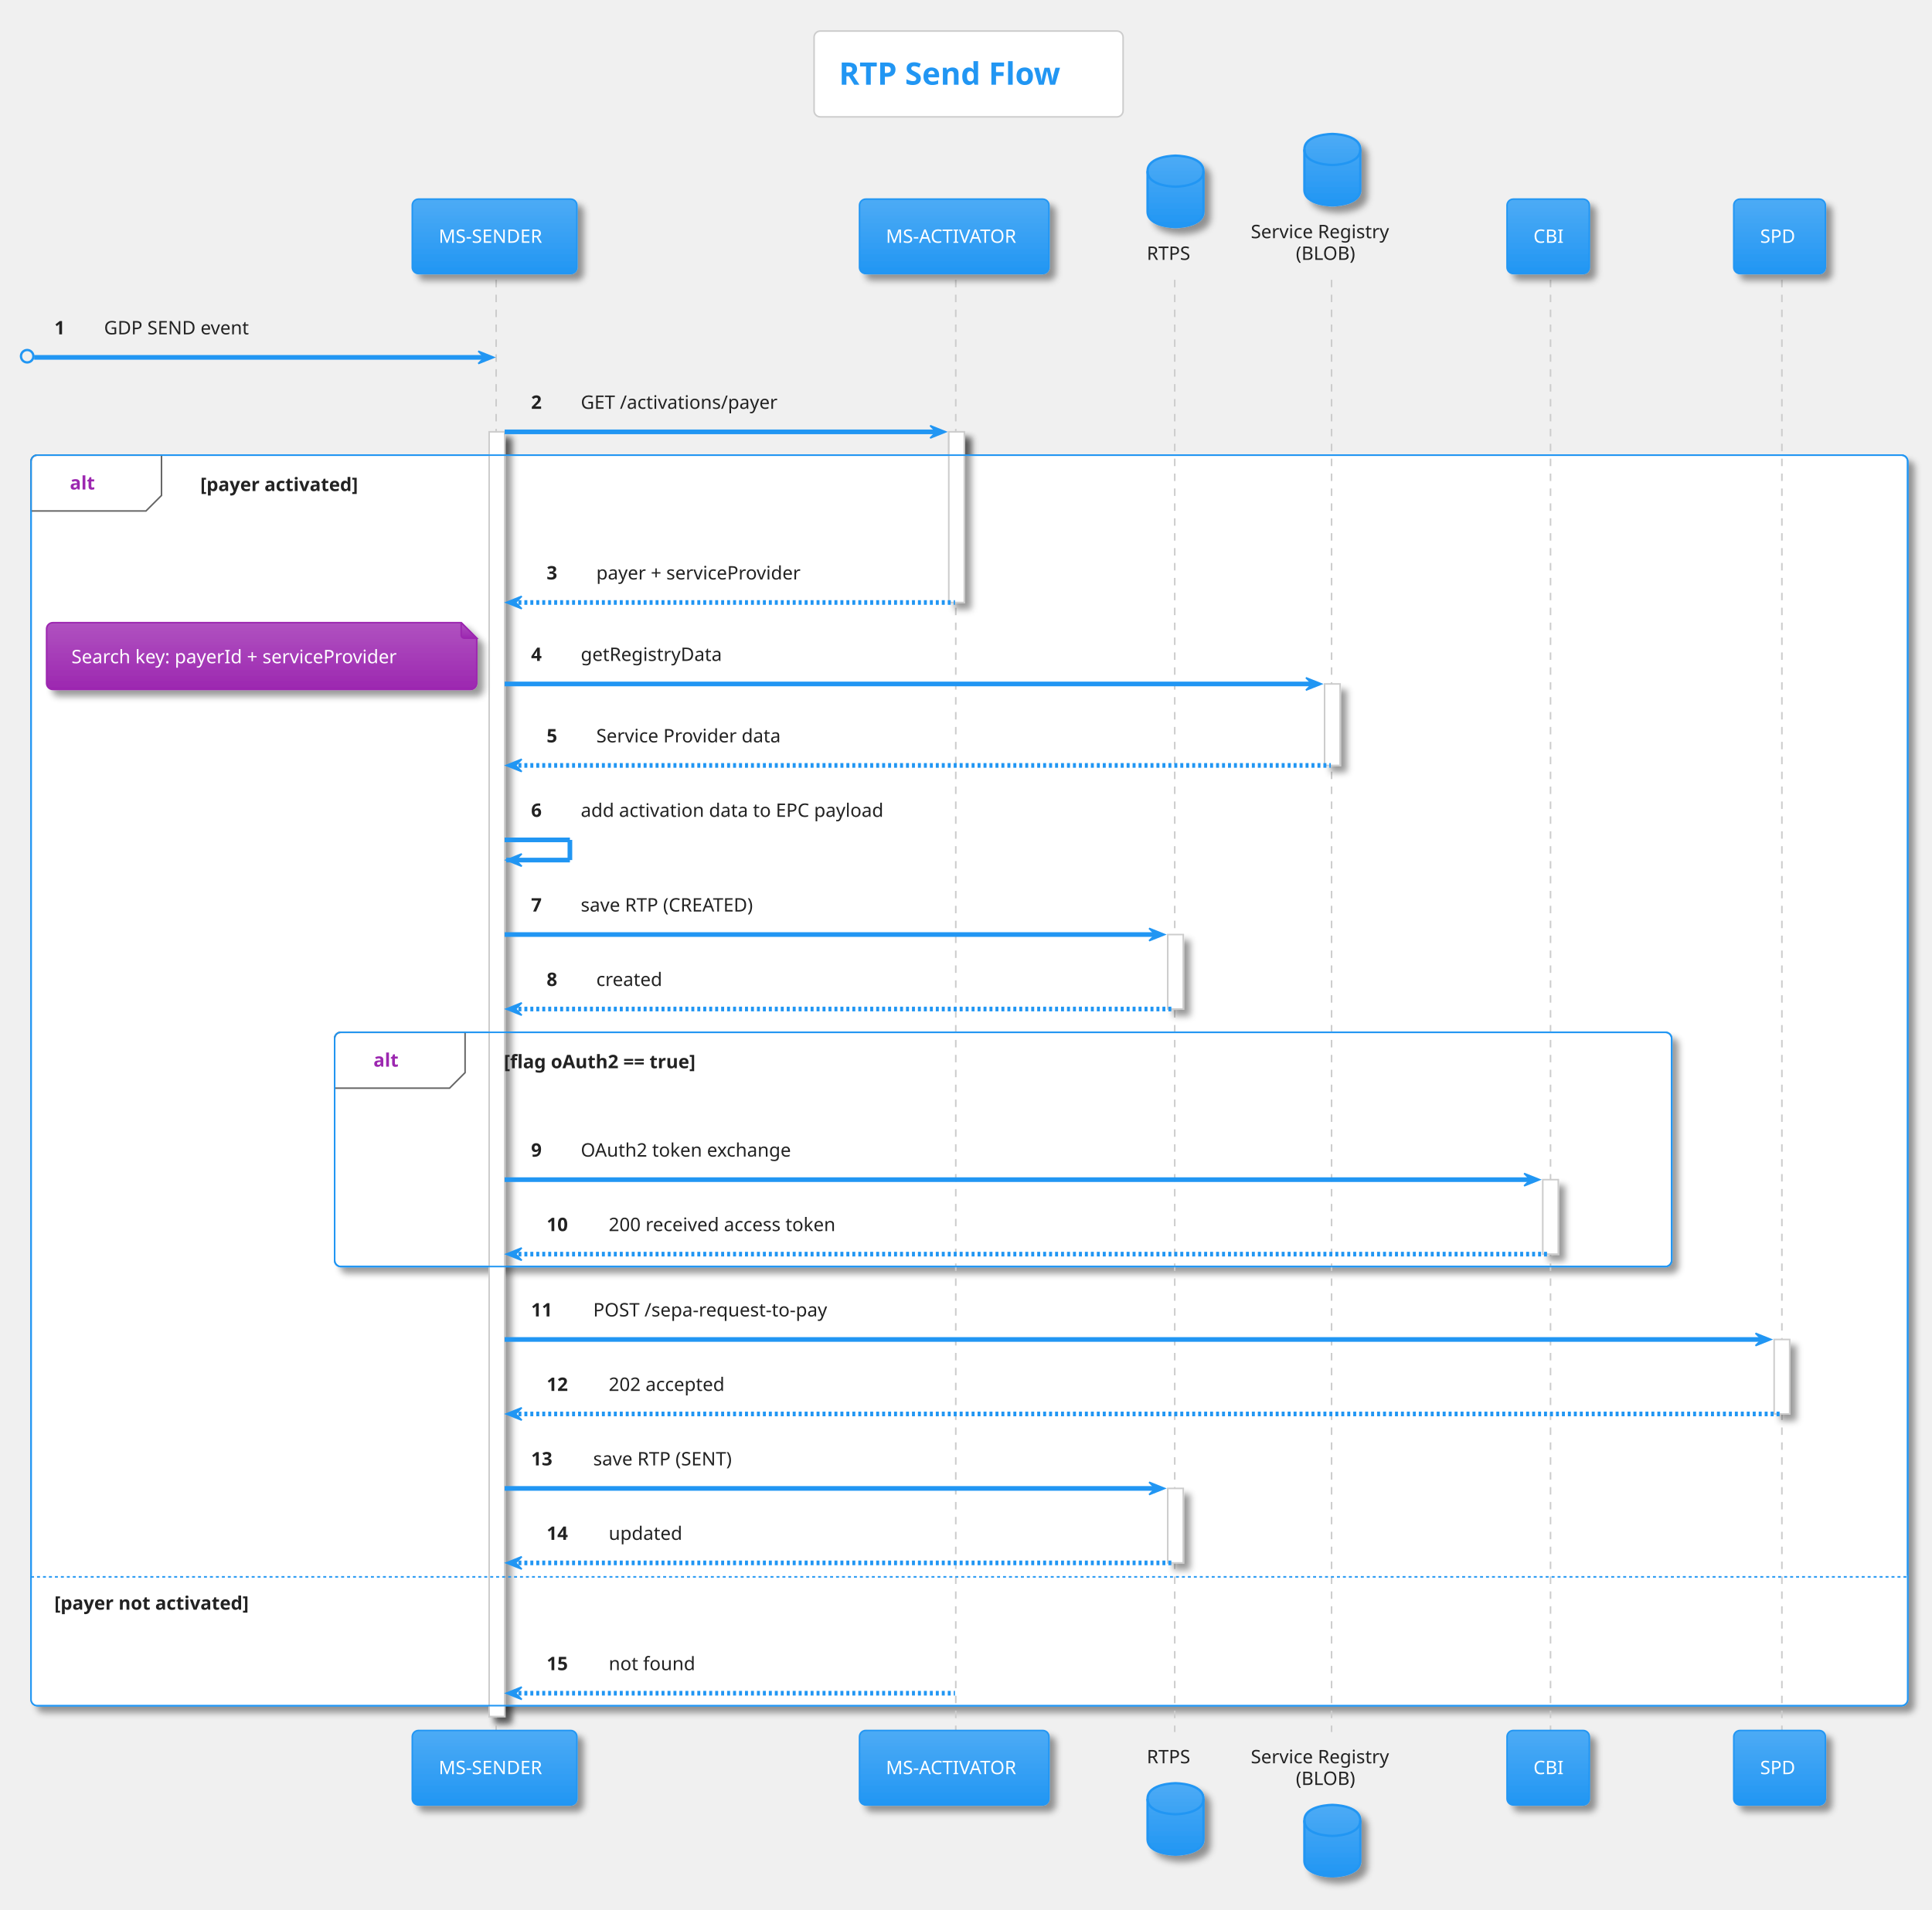
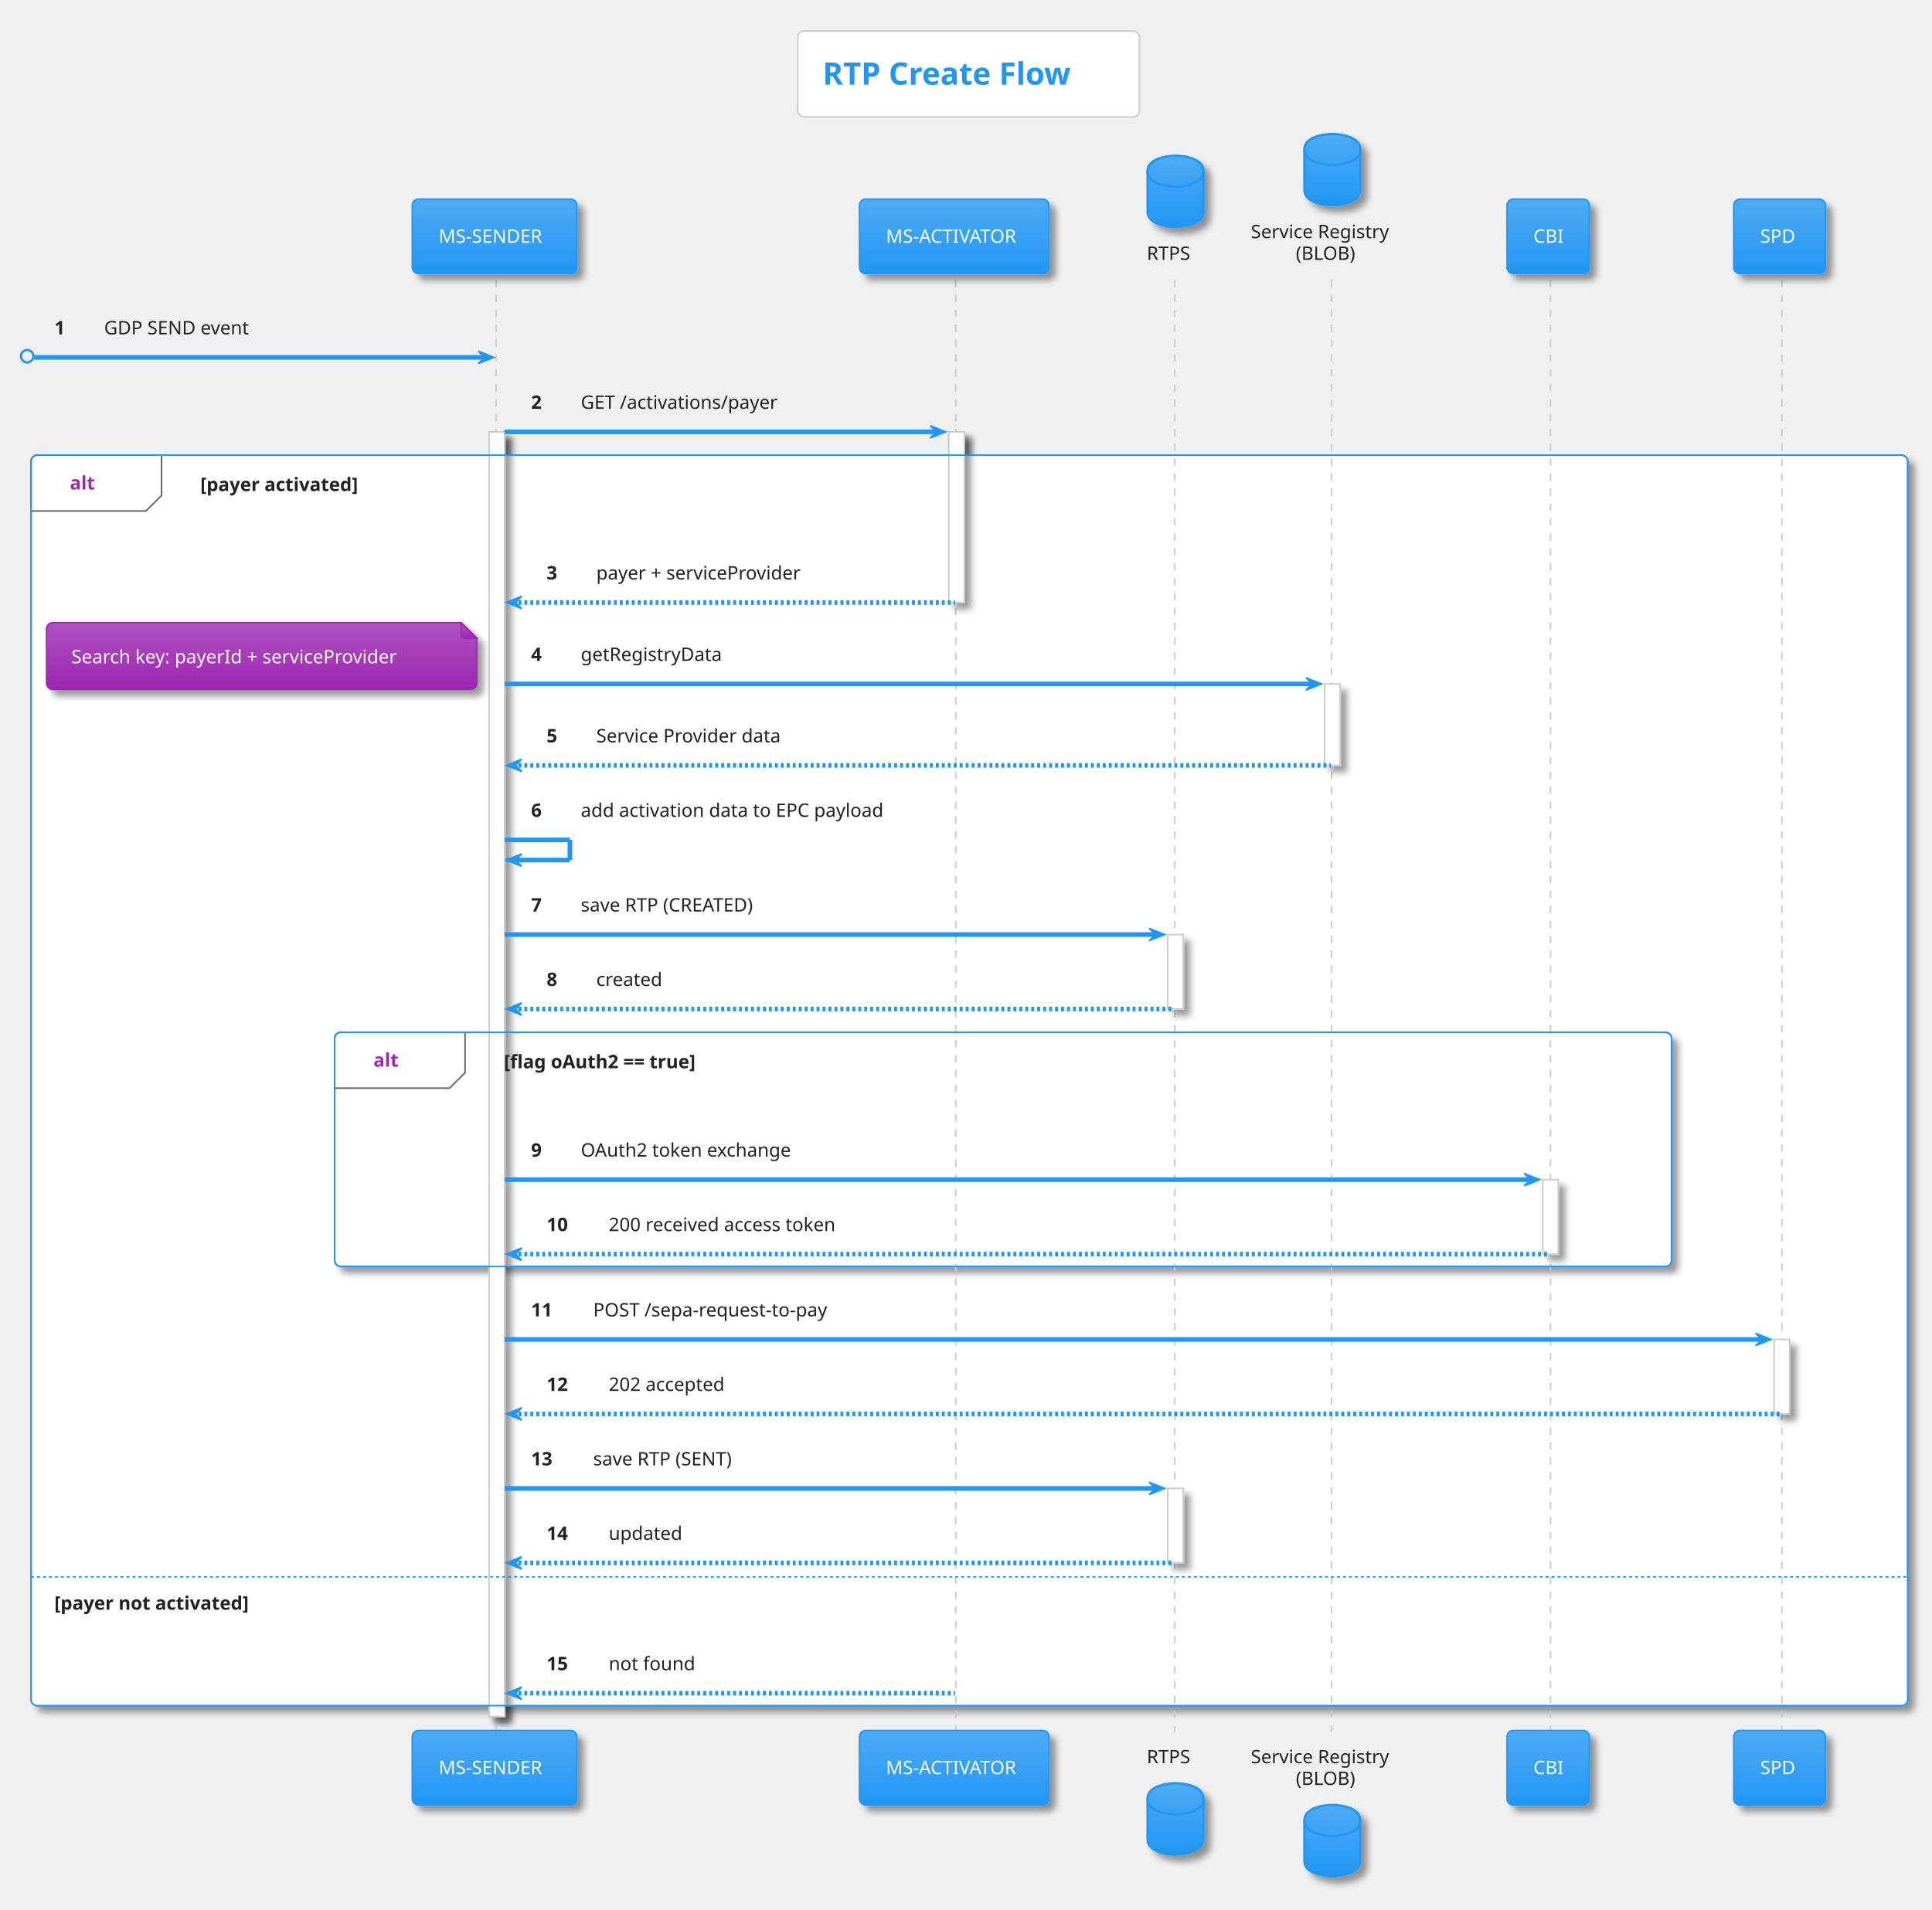
<svg xmlns="http://www.w3.org/2000/svg" contentStyleType="text/css" height="1281.25px" preserveAspectRatio="none" style="width:1296px;height:1281px;" version="1.1" viewBox="0 0 1296 1281" width="1296.875px" zoomAndPan="magnify">
  <defs>
-     <linearGradient id="gl8bs9y2cvgp0" x1="50%" x2="50%" y1="0%" y2="100%">
+     <linearGradient id="guht4fsw5ye2l0" x1="50%" x2="50%" y1="0%" y2="100%">
      <stop offset="0%" stop-color="#FFFFFF" />
      <stop offset="100%" stop-color="#FFFFFF" />
    </linearGradient>
-     <filter height="300%" id="fl8bs9y2cvgp" width="300%" x="-1" y="-1">
+     <filter height="300%" id="fuht4fsw5ye2l" width="300%" x="-1" y="-1">
      <feGaussianBlur result="blurOut" stdDeviation="2.083" />
      <feColorMatrix in="blurOut" result="blurOut2" type="matrix" values="0 0 0 0 0 0 0 0 0 0 0 0 0 0 0 0 0 0 .4 0" />
      <feOffset dx="4.167" dy="4.167" in="blurOut2" result="blurOut3" />
      <feBlend in="SourceGraphic" in2="blurOut3" mode="normal" />
    </filter>
-     <linearGradient id="gl8bs9y2cvgp1" x1="50%" x2="50%" y1="0%" y2="100%">
+     <linearGradient id="guht4fsw5ye2l1" x1="50%" x2="50%" y1="0%" y2="100%">
      <stop offset="0%" stop-color="#4DABF5" />
      <stop offset="100%" stop-color="#2196F3" />
    </linearGradient>
-     <linearGradient id="gl8bs9y2cvgp2" x1="50%" x2="50%" y1="0%" y2="100%">
+     <linearGradient id="guht4fsw5ye2l2" x1="50%" x2="50%" y1="0%" y2="100%">
      <stop offset="0%" stop-color="#B052C0" />
      <stop offset="100%" stop-color="#9C27B0" />
    </linearGradient>
  </defs>
  <g>
-     <rect fill="url(#gl8bs9y2cvgp0)" height="57.585" id="_title" rx="4.167" ry="4.167" style="stroke:#CCCCCC;stroke-width:1.042;" width="207.292" x="546.094" y="20.833" />
-     <text fill="#2196F3" font-family="Verdana" font-size="20.833" font-weight="bold" lengthAdjust="spacing" textLength="173.958" x="562.76" y="56.838">RTP Send Flow</text>
-     <rect fill="#FFFFFF" filter="url(#fl8bs9y2cvgp)" height="861.914" style="stroke:#CCCCCC;stroke-width:1.042;" width="10.417" x="328.125" y="289.746" />
-     <rect fill="#FFFFFF" filter="url(#fl8bs9y2cvgp)" height="114.486" style="stroke:#CCCCCC;stroke-width:1.042;" width="10.417" x="636.458" y="289.746" />
-     <rect fill="#FFFFFF" filter="url(#fl8bs9y2cvgp)" height="49.967" style="stroke:#CCCCCC;stroke-width:1.042;" width="10.417" x="783.333" y="627.018" />
-     <rect fill="#FFFFFF" filter="url(#fl8bs9y2cvgp)" height="49.967" style="stroke:#CCCCCC;stroke-width:1.042;" width="10.417" x="783.333" y="998.633" />
-     <rect fill="#FFFFFF" filter="url(#fl8bs9y2cvgp)" height="54.655" style="stroke:#CCCCCC;stroke-width:1.042;" width="10.417" x="888.542" y="458.887" />
-     <rect fill="#FFFFFF" filter="url(#fl8bs9y2cvgp)" height="49.967" style="stroke:#CCCCCC;stroke-width:1.042;" width="10.417" x="1034.896" y="791.471" />
-     <rect fill="#FFFFFF" filter="url(#fl8bs9y2cvgp)" height="49.967" style="stroke:#CCCCCC;stroke-width:1.042;" width="10.417" x="1190.104" y="898.698" />
-     <rect fill="url(#gl8bs9y2cvgp0)" filter="url(#fl8bs9y2cvgp)" height="838.997" rx="4.167" ry="4.167" style="stroke:#2196F3;stroke-width:1.042;" width="1258.854" x="20.833" y="305.371" />
-     <rect fill="url(#gl8bs9y2cvgp0)" filter="url(#fl8bs9y2cvgp)" height="157.161" rx="4.167" ry="4.167" style="stroke:#2196F3;stroke-width:1.042;" width="896.875" x="224.479" y="692.611" />
-     <path d="M20.833,1056.934 L1279.688,1056.934 L1279.688,1140.202 A4.167,4.167 0 0 1 1275.521,1144.369 L25,1144.369 A4.167,4.167 0 0 1 20.833,1140.202 L20.833,1056.934 " fill="url(#gl8bs9y2cvgp0)" style="stroke:none;stroke-width:1.042;" />
+     <rect fill="url(#guht4fsw5ye2l0)" height="57.585" id="_title" rx="4.167" ry="4.167" style="stroke:#CCCCCC;stroke-width:1.042;" width="229.167" x="535.156" y="20.833" />
+     <text fill="#2196F3" font-family="Verdana" font-size="20.833" font-weight="bold" lengthAdjust="spacing" textLength="195.833" x="551.823" y="56.838">RTP Create Flow</text>
+     <rect fill="#FFFFFF" filter="url(#fuht4fsw5ye2l)" height="861.914" style="stroke:#CCCCCC;stroke-width:1.042;" width="10.417" x="328.125" y="289.746" />
+     <rect fill="#FFFFFF" filter="url(#fuht4fsw5ye2l)" height="114.486" style="stroke:#CCCCCC;stroke-width:1.042;" width="10.417" x="636.458" y="289.746" />
+     <rect fill="#FFFFFF" filter="url(#fuht4fsw5ye2l)" height="49.967" style="stroke:#CCCCCC;stroke-width:1.042;" width="10.417" x="783.333" y="627.018" />
+     <rect fill="#FFFFFF" filter="url(#fuht4fsw5ye2l)" height="49.967" style="stroke:#CCCCCC;stroke-width:1.042;" width="10.417" x="783.333" y="998.633" />
+     <rect fill="#FFFFFF" filter="url(#fuht4fsw5ye2l)" height="54.655" style="stroke:#CCCCCC;stroke-width:1.042;" width="10.417" x="888.542" y="458.887" />
+     <rect fill="#FFFFFF" filter="url(#fuht4fsw5ye2l)" height="49.967" style="stroke:#CCCCCC;stroke-width:1.042;" width="10.417" x="1034.896" y="791.471" />
+     <rect fill="#FFFFFF" filter="url(#fuht4fsw5ye2l)" height="49.967" style="stroke:#CCCCCC;stroke-width:1.042;" width="10.417" x="1190.104" y="898.698" />
+     <rect fill="url(#guht4fsw5ye2l0)" filter="url(#fuht4fsw5ye2l)" height="838.997" rx="4.167" ry="4.167" style="stroke:#2196F3;stroke-width:1.042;" width="1258.854" x="20.833" y="305.371" />
+     <rect fill="url(#guht4fsw5ye2l0)" filter="url(#fuht4fsw5ye2l)" height="157.161" rx="4.167" ry="4.167" style="stroke:#2196F3;stroke-width:1.042;" width="896.875" x="224.479" y="692.611" />
+     <path d="M20.833,1056.934 L1279.688,1056.934 L1279.688,1140.202 A4.167,4.167 0 0 1 1275.521,1144.369 L25,1144.369 A4.167,4.167 0 0 1 20.833,1140.202 L20.833,1056.934 " fill="url(#guht4fsw5ye2l0)" style="stroke:none;stroke-width:1.042;" />
    <line style="stroke:#CCCCCC;stroke-width:1.042;stroke-dasharray:5.0,5.0;" x1="332.812" x2="332.812" y1="187.728" y2="1162.077" />
    <line style="stroke:#CCCCCC;stroke-width:1.042;stroke-dasharray:5.0,5.0;" x1="641.146" x2="641.146" y1="187.728" y2="1162.077" />
    <line style="stroke:#CCCCCC;stroke-width:1.042;stroke-dasharray:5.0,5.0;" x1="788.021" x2="788.021" y1="187.728" y2="1162.077" />
    <line style="stroke:#CCCCCC;stroke-width:1.042;stroke-dasharray:5.0,5.0;" x1="893.229" x2="893.229" y1="187.728" y2="1162.077" />
    <line style="stroke:#CCCCCC;stroke-width:1.042;stroke-dasharray:5.0,5.0;" x1="1040.104" x2="1040.104" y1="187.728" y2="1162.077" />
    <line style="stroke:#CCCCCC;stroke-width:1.042;stroke-dasharray:5.0,5.0;" x1="1195.312" x2="1195.312" y1="187.728" y2="1162.077" />
-     <rect fill="url(#gl8bs9y2cvgp1)" filter="url(#fl8bs9y2cvgp)" height="49.967" rx="4.167" ry="4.167" style="stroke:#2196F3;stroke-width:1.042;" width="110.417" x="276.562" y="133.594" />
+     <rect fill="url(#guht4fsw5ye2l1)" filter="url(#fuht4fsw5ye2l)" height="49.967" rx="4.167" ry="4.167" style="stroke:#2196F3;stroke-width:1.042;" width="110.417" x="276.562" y="133.594" />
    <text fill="#FFFFFF" font-family="Verdana" font-size="12.5" lengthAdjust="spacing" textLength="75" x="294.271" y="162.905">MS-SENDER</text>
-     <rect fill="url(#gl8bs9y2cvgp1)" filter="url(#fl8bs9y2cvgp)" height="49.967" rx="4.167" ry="4.167" style="stroke:#2196F3;stroke-width:1.042;" width="110.417" x="276.562" y="1161.035" />
+     <rect fill="url(#guht4fsw5ye2l1)" filter="url(#fuht4fsw5ye2l)" height="49.967" rx="4.167" ry="4.167" style="stroke:#2196F3;stroke-width:1.042;" width="110.417" x="276.562" y="1161.035" />
    <text fill="#FFFFFF" font-family="Verdana" font-size="12.5" lengthAdjust="spacing" textLength="75" x="294.271" y="1190.346">MS-SENDER</text>
-     <rect fill="url(#gl8bs9y2cvgp1)" filter="url(#fl8bs9y2cvgp)" height="49.967" rx="4.167" ry="4.167" style="stroke:#2196F3;stroke-width:1.042;" width="127.083" x="576.562" y="133.594" />
+     <rect fill="url(#guht4fsw5ye2l1)" filter="url(#fuht4fsw5ye2l)" height="49.967" rx="4.167" ry="4.167" style="stroke:#2196F3;stroke-width:1.042;" width="127.083" x="576.562" y="133.594" />
    <text fill="#FFFFFF" font-family="Verdana" font-size="12.5" lengthAdjust="spacing" textLength="91.667" x="594.271" y="162.905">MS-ACTIVATOR</text>
-     <rect fill="url(#gl8bs9y2cvgp1)" filter="url(#fl8bs9y2cvgp)" height="49.967" rx="4.167" ry="4.167" style="stroke:#2196F3;stroke-width:1.042;" width="127.083" x="576.562" y="1161.035" />
+     <rect fill="url(#guht4fsw5ye2l1)" filter="url(#fuht4fsw5ye2l)" height="49.967" rx="4.167" ry="4.167" style="stroke:#2196F3;stroke-width:1.042;" width="127.083" x="576.562" y="1161.035" />
    <text fill="#FFFFFF" font-family="Verdana" font-size="12.5" lengthAdjust="spacing" textLength="91.667" x="594.271" y="1190.346">MS-ACTIVATOR</text>
    <text fill="#222222" font-family="Verdana" font-size="12.5" lengthAdjust="spacing" textLength="32.292" x="769.271" y="174.363">RTPS</text>
-     <path d="M769.792,114.844 C769.792,104.427 788.542,104.427 788.542,104.427 C788.542,104.427 807.292,104.427 807.292,114.844 L807.292,141.927 C807.292,152.344 788.542,152.344 788.542,152.344 C788.542,152.344 769.792,152.344 769.792,141.927 L769.792,114.844 " fill="url(#gl8bs9y2cvgp1)" filter="url(#fl8bs9y2cvgp)" style="stroke:#2196F3;stroke-width:1.562;" />
+     <path d="M769.792,114.844 C769.792,104.427 788.542,104.427 788.542,104.427 C788.542,104.427 807.292,104.427 807.292,114.844 L807.292,141.927 C807.292,152.344 788.542,152.344 788.542,152.344 C788.542,152.344 769.792,152.344 769.792,141.927 L769.792,114.844 " fill="url(#guht4fsw5ye2l1)" filter="url(#fuht4fsw5ye2l)" style="stroke:#2196F3;stroke-width:1.562;" />
    <path d="M769.792,114.844 C769.792,125.26 788.542,125.26 788.542,125.26 C788.542,125.26 807.292,125.26 807.292,114.844 " fill="none" style="stroke:#2196F3;stroke-width:1.562;" />
    <text fill="#222222" font-family="Verdana" font-size="12.5" lengthAdjust="spacing" textLength="32.292" x="769.271" y="1183.055">RTPS</text>
-     <path d="M769.792,1206.836 C769.792,1196.419 788.542,1196.419 788.542,1196.419 C788.542,1196.419 807.292,1196.419 807.292,1206.836 L807.292,1233.919 C807.292,1244.336 788.542,1244.336 788.542,1244.336 C788.542,1244.336 769.792,1244.336 769.792,1233.919 L769.792,1206.836 " fill="url(#gl8bs9y2cvgp1)" filter="url(#fl8bs9y2cvgp)" style="stroke:#2196F3;stroke-width:1.562;" />
+     <path d="M769.792,1206.836 C769.792,1196.419 788.542,1196.419 788.542,1196.419 C788.542,1196.419 807.292,1196.419 807.292,1206.836 L807.292,1233.919 C807.292,1244.336 788.542,1244.336 788.542,1244.336 C788.542,1244.336 769.792,1244.336 769.792,1233.919 L769.792,1206.836 " fill="url(#guht4fsw5ye2l1)" filter="url(#fuht4fsw5ye2l)" style="stroke:#2196F3;stroke-width:1.562;" />
    <path d="M769.792,1206.836 C769.792,1217.253 788.542,1217.253 788.542,1217.253 C788.542,1217.253 807.292,1217.253 807.292,1206.836 " fill="none" style="stroke:#2196F3;stroke-width:1.562;" />
    <text fill="#222222" font-family="Verdana" font-size="12.5" lengthAdjust="spacing" textLength="103.125" x="839.062" y="159.812">Service Registry</text>
    <text fill="#222222" font-family="Verdana" font-size="12.5" lengthAdjust="spacing" textLength="42.708" x="869.271" y="174.363">(BLOB)</text>
-     <path d="M875,100.293 C875,89.876 893.75,89.876 893.75,89.876 C893.75,89.876 912.5,89.876 912.5,100.293 L912.5,127.376 C912.5,137.793 893.75,137.793 893.75,137.793 C893.75,137.793 875,137.793 875,127.376 L875,100.293 " fill="url(#gl8bs9y2cvgp1)" filter="url(#fl8bs9y2cvgp)" style="stroke:#2196F3;stroke-width:1.562;" />
+     <path d="M875,100.293 C875,89.876 893.75,89.876 893.75,89.876 C893.75,89.876 912.5,89.876 912.5,100.293 L912.5,127.376 C912.5,137.793 893.75,137.793 893.75,137.793 C893.75,137.793 875,137.793 875,127.376 L875,100.293 " fill="url(#guht4fsw5ye2l1)" filter="url(#fuht4fsw5ye2l)" style="stroke:#2196F3;stroke-width:1.562;" />
    <path d="M875,100.293 C875,110.71 893.75,110.71 893.75,110.71 C893.75,110.71 912.5,110.71 912.5,100.293 " fill="none" style="stroke:#2196F3;stroke-width:1.562;" />
    <text fill="#222222" font-family="Verdana" font-size="12.5" lengthAdjust="spacing" textLength="103.125" x="839.062" y="1183.055">Service Registry</text>
    <text fill="#222222" font-family="Verdana" font-size="12.5" lengthAdjust="spacing" textLength="42.708" x="869.271" y="1197.605">(BLOB)</text>
-     <path d="M875,1221.387 C875,1210.97 893.75,1210.97 893.75,1210.97 C893.75,1210.97 912.5,1210.97 912.5,1221.387 L912.5,1248.47 C912.5,1258.887 893.75,1258.887 893.75,1258.887 C893.75,1258.887 875,1258.887 875,1248.47 L875,1221.387 " fill="url(#gl8bs9y2cvgp1)" filter="url(#fl8bs9y2cvgp)" style="stroke:#2196F3;stroke-width:1.562;" />
+     <path d="M875,1221.387 C875,1210.97 893.75,1210.97 893.75,1210.97 C893.75,1210.97 912.5,1210.97 912.5,1221.387 L912.5,1248.47 C912.5,1258.887 893.75,1258.887 893.75,1258.887 C893.75,1258.887 875,1258.887 875,1248.47 L875,1221.387 " fill="url(#guht4fsw5ye2l1)" filter="url(#fuht4fsw5ye2l)" style="stroke:#2196F3;stroke-width:1.562;" />
    <path d="M875,1221.387 C875,1231.803 893.75,1231.803 893.75,1231.803 C893.75,1231.803 912.5,1231.803 912.5,1221.387 " fill="none" style="stroke:#2196F3;stroke-width:1.562;" />
-     <rect fill="url(#gl8bs9y2cvgp1)" filter="url(#fl8bs9y2cvgp)" height="49.967" rx="4.167" ry="4.167" style="stroke:#2196F3;stroke-width:1.042;" width="55.208" x="1010.938" y="133.594" />
+     <rect fill="url(#guht4fsw5ye2l1)" filter="url(#fuht4fsw5ye2l)" height="49.967" rx="4.167" ry="4.167" style="stroke:#2196F3;stroke-width:1.042;" width="55.208" x="1010.938" y="133.594" />
    <text fill="#FFFFFF" font-family="Verdana" font-size="12.5" lengthAdjust="spacing" textLength="19.792" x="1028.646" y="162.905">CBI</text>
-     <rect fill="url(#gl8bs9y2cvgp1)" filter="url(#fl8bs9y2cvgp)" height="49.967" rx="4.167" ry="4.167" style="stroke:#2196F3;stroke-width:1.042;" width="55.208" x="1010.938" y="1161.035" />
+     <rect fill="url(#guht4fsw5ye2l1)" filter="url(#fuht4fsw5ye2l)" height="49.967" rx="4.167" ry="4.167" style="stroke:#2196F3;stroke-width:1.042;" width="55.208" x="1010.938" y="1161.035" />
    <text fill="#FFFFFF" font-family="Verdana" font-size="12.5" lengthAdjust="spacing" textLength="19.792" x="1028.646" y="1190.346">CBI</text>
-     <rect fill="url(#gl8bs9y2cvgp1)" filter="url(#fl8bs9y2cvgp)" height="49.967" rx="4.167" ry="4.167" style="stroke:#2196F3;stroke-width:1.042;" width="61.458" x="1163.021" y="133.594" />
+     <rect fill="url(#guht4fsw5ye2l1)" filter="url(#fuht4fsw5ye2l)" height="49.967" rx="4.167" ry="4.167" style="stroke:#2196F3;stroke-width:1.042;" width="61.458" x="1163.021" y="133.594" />
    <text fill="#FFFFFF" font-family="Verdana" font-size="12.5" lengthAdjust="spacing" textLength="26.042" x="1180.729" y="162.905">SPD</text>
-     <rect fill="url(#gl8bs9y2cvgp1)" filter="url(#fl8bs9y2cvgp)" height="49.967" rx="4.167" ry="4.167" style="stroke:#2196F3;stroke-width:1.042;" width="61.458" x="1163.021" y="1161.035" />
+     <rect fill="url(#guht4fsw5ye2l1)" filter="url(#fuht4fsw5ye2l)" height="49.967" rx="4.167" ry="4.167" style="stroke:#2196F3;stroke-width:1.042;" width="61.458" x="1163.021" y="1161.035" />
    <text fill="#FFFFFF" font-family="Verdana" font-size="12.5" lengthAdjust="spacing" textLength="26.042" x="1180.729" y="1190.346">SPD</text>
-     <rect fill="#FFFFFF" filter="url(#fl8bs9y2cvgp)" height="861.914" style="stroke:#CCCCCC;stroke-width:1.042;" width="10.417" x="328.125" y="289.746" />
-     <rect fill="#FFFFFF" filter="url(#fl8bs9y2cvgp)" height="114.486" style="stroke:#CCCCCC;stroke-width:1.042;" width="10.417" x="636.458" y="289.746" />
-     <rect fill="#FFFFFF" filter="url(#fl8bs9y2cvgp)" height="49.967" style="stroke:#CCCCCC;stroke-width:1.042;" width="10.417" x="783.333" y="627.018" />
-     <rect fill="#FFFFFF" filter="url(#fl8bs9y2cvgp)" height="49.967" style="stroke:#CCCCCC;stroke-width:1.042;" width="10.417" x="783.333" y="998.633" />
-     <rect fill="#FFFFFF" filter="url(#fl8bs9y2cvgp)" height="54.655" style="stroke:#CCCCCC;stroke-width:1.042;" width="10.417" x="888.542" y="458.887" />
-     <rect fill="#FFFFFF" filter="url(#fl8bs9y2cvgp)" height="49.967" style="stroke:#CCCCCC;stroke-width:1.042;" width="10.417" x="1034.896" y="791.471" />
-     <rect fill="#FFFFFF" filter="url(#fl8bs9y2cvgp)" height="49.967" style="stroke:#CCCCCC;stroke-width:1.042;" width="10.417" x="1190.104" y="898.698" />
+     <rect fill="#FFFFFF" filter="url(#fuht4fsw5ye2l)" height="861.914" style="stroke:#CCCCCC;stroke-width:1.042;" width="10.417" x="328.125" y="289.746" />
+     <rect fill="#FFFFFF" filter="url(#fuht4fsw5ye2l)" height="114.486" style="stroke:#CCCCCC;stroke-width:1.042;" width="10.417" x="636.458" y="289.746" />
+     <rect fill="#FFFFFF" filter="url(#fuht4fsw5ye2l)" height="49.967" style="stroke:#CCCCCC;stroke-width:1.042;" width="10.417" x="783.333" y="627.018" />
+     <rect fill="#FFFFFF" filter="url(#fuht4fsw5ye2l)" height="49.967" style="stroke:#CCCCCC;stroke-width:1.042;" width="10.417" x="783.333" y="998.633" />
+     <rect fill="#FFFFFF" filter="url(#fuht4fsw5ye2l)" height="54.655" style="stroke:#CCCCCC;stroke-width:1.042;" width="10.417" x="888.542" y="458.887" />
+     <rect fill="#FFFFFF" filter="url(#fuht4fsw5ye2l)" height="49.967" style="stroke:#CCCCCC;stroke-width:1.042;" width="10.417" x="1034.896" y="791.471" />
+     <rect fill="#FFFFFF" filter="url(#fuht4fsw5ye2l)" height="49.967" style="stroke:#CCCCCC;stroke-width:1.042;" width="10.417" x="1190.104" y="898.698" />
    <ellipse cx="18.229" cy="238.997" fill="none" rx="4.167" ry="4.167" style="stroke:#2196F3;stroke-width:1.562;" />
    <polygon fill="#2196F3" points="320.833,235.612,331.25,239.779,320.833,243.945,325,239.779" style="stroke:#2196F3;stroke-width:1.042;" />
    <line style="stroke:#2196F3;stroke-width:3.125;" x1="22.917" x2="327.083" y1="239.779" y2="239.779" />
    <text fill="#222222" font-family="Verdana" font-size="12.5" font-weight="bold" lengthAdjust="spacing" textLength="8.333" x="36.458" y="224.331">1</text>
    <text fill="#222222" font-family="Verdana" font-size="12.5" lengthAdjust="spacing" textLength="107.292" x="69.792" y="224.331">GDP SEND event</text>
    <polygon fill="#2196F3" points="623.958,285.579,634.375,289.746,623.958,293.913,628.125,289.746" style="stroke:#2196F3;stroke-width:1.042;" />
    <line style="stroke:#2196F3;stroke-width:3.125;" x1="338.542" x2="630.208" y1="289.746" y2="289.746" />
    <text fill="#222222" font-family="Verdana" font-size="12.5" font-weight="bold" lengthAdjust="spacing" textLength="8.333" x="356.25" y="274.298">2</text>
    <text fill="#222222" font-family="Verdana" font-size="12.5" lengthAdjust="spacing" textLength="144.792" x="389.583" y="274.298">GET /activations/payer</text>
    <path d="M25,305.371 L108.333,305.371 L108.333,332.422 L97.917,342.839 L20.833,342.839 L20.833,309.538 A4.167,4.167 0 0 1 25,305.371 " fill="#FFFFFF" style="stroke:#666666;stroke-width:1.042;" />
    <rect fill="none" height="838.997" rx="4.167" ry="4.167" style="stroke:#2196F3;stroke-width:1.042;" width="1258.854" x="20.833" y="305.371" />
    <text fill="#9C27B0" font-family="Verdana" font-size="12.5" font-weight="bold" lengthAdjust="spacing" textLength="19.792" x="46.875" y="328.432">alt</text>
    <text fill="#222222" font-family="Verdana" font-size="12.5" font-weight="bold" lengthAdjust="spacing" textLength="126.042" x="134.375" y="329.474">[payer activated]</text>
    <polygon fill="#2196F3" points="350,400.065,339.583,404.232,350,408.398,345.833,404.232" style="stroke:#2196F3;stroke-width:1.042;" />
    <line style="stroke:#2196F3;stroke-width:3.125;stroke-dasharray:2.0,2.0;" x1="343.75" x2="640.625" y1="404.232" y2="404.232" />
    <text fill="#222222" font-family="Verdana" font-size="12.5" font-weight="bold" lengthAdjust="spacing" textLength="8.333" x="366.667" y="388.784">3</text>
    <text fill="#222222" font-family="Verdana" font-size="12.5" lengthAdjust="spacing" textLength="154.167" x="400" y="388.784">payer + serviceProvider</text>
    <polygon fill="#2196F3" points="876.042,454.72,886.458,458.887,876.042,463.053,880.208,458.887" style="stroke:#2196F3;stroke-width:1.042;" />
    <line style="stroke:#2196F3;stroke-width:3.125;" x1="338.542" x2="882.292" y1="458.887" y2="458.887" />
    <text fill="#222222" font-family="Verdana" font-size="12.5" font-weight="bold" lengthAdjust="spacing" textLength="8.333" x="356.25" y="443.439">4</text>
    <text fill="#222222" font-family="Verdana" font-size="12.5" lengthAdjust="spacing" textLength="105.208" x="389.583" y="443.439">getRegistryData</text>
-     <path d="M31.25,421.94 L31.25,458.398 A4.167,4.167 0 0 0 35.417,462.565 L315.625,462.565 A4.167,4.167 0 0 0 319.792,458.398 L319.792,428.19 L309.375,417.773 L35.417,417.773 A4.167,4.167 0 0 0 31.25,421.94 " fill="url(#gl8bs9y2cvgp2)" filter="url(#fl8bs9y2cvgp)" style="stroke:#9C27B0;stroke-width:1.042;" />
-     <path d="M309.375,417.773 L309.375,426.107 A2.083,2.083 0 0 0 311.458,428.19 L319.792,428.19 L309.375,417.773 " fill="url(#gl8bs9y2cvgp2)" style="stroke:#9C27B0;stroke-width:1.042;" />
+     <path d="M31.25,421.94 L31.25,458.398 A4.167,4.167 0 0 0 35.417,462.565 L315.625,462.565 A4.167,4.167 0 0 0 319.792,458.398 L319.792,428.19 L309.375,417.773 L35.417,417.773 A4.167,4.167 0 0 0 31.25,421.94 " fill="url(#guht4fsw5ye2l2)" filter="url(#fuht4fsw5ye2l)" style="stroke:#9C27B0;stroke-width:1.042;" />
+     <path d="M309.375,417.773 L309.375,426.107 A2.083,2.083 0 0 0 311.458,428.19 L319.792,428.19 L309.375,417.773 " fill="url(#guht4fsw5ye2l2)" style="stroke:#9C27B0;stroke-width:1.042;" />
    <text fill="#FFFFFF" font-family="Verdana" font-size="12.5" lengthAdjust="spacing" textLength="245.833" x="47.917" y="445.001">Search key: payerId + serviceProvider</text>
    <polygon fill="#2196F3" points="350,509.375,339.583,513.542,350,517.708,345.833,513.542" style="stroke:#2196F3;stroke-width:1.042;" />
    <line style="stroke:#2196F3;stroke-width:3.125;stroke-dasharray:2.0,2.0;" x1="343.75" x2="892.708" y1="513.542" y2="513.542" />
    <text fill="#222222" font-family="Verdana" font-size="12.5" font-weight="bold" lengthAdjust="spacing" textLength="8.333" x="366.667" y="498.094">5</text>
    <text fill="#222222" font-family="Verdana" font-size="12.5" lengthAdjust="spacing" textLength="138.542" x="400" y="498.094">Service Provider data</text>
    <line style="stroke:#2196F3;stroke-width:3.125;" x1="338.542" x2="382.292" y1="563.509" y2="563.509" />
    <line style="stroke:#2196F3;stroke-width:3.125;" x1="382.292" x2="382.292" y1="563.509" y2="577.051" />
    <line style="stroke:#2196F3;stroke-width:3.125;" x1="339.583" x2="382.292" y1="577.051" y2="577.051" />
    <polygon fill="#2196F3" points="350,572.884,339.583,577.051,350,581.217,345.833,577.051" style="stroke:#2196F3;stroke-width:1.042;" />
    <text fill="#222222" font-family="Verdana" font-size="12.5" font-weight="bold" lengthAdjust="spacing" textLength="8.333" x="356.25" y="548.061">6</text>
    <text fill="#222222" font-family="Verdana" font-size="12.5" lengthAdjust="spacing" textLength="229.167" x="389.583" y="548.061">add activation data to EPC payload</text>
    <polygon fill="#2196F3" points="770.833,622.852,781.25,627.018,770.833,631.185,775,627.018" style="stroke:#2196F3;stroke-width:1.042;" />
    <line style="stroke:#2196F3;stroke-width:3.125;" x1="338.542" x2="777.083" y1="627.018" y2="627.018" />
    <text fill="#222222" font-family="Verdana" font-size="12.5" font-weight="bold" lengthAdjust="spacing" textLength="8.333" x="356.25" y="611.57">7</text>
    <text fill="#222222" font-family="Verdana" font-size="12.5" lengthAdjust="spacing" textLength="131.25" x="389.583" y="611.57">save RTP (CREATED)</text>
    <polygon fill="#2196F3" points="350,672.819,339.583,676.986,350,681.152,345.833,676.986" style="stroke:#2196F3;stroke-width:1.042;" />
    <line style="stroke:#2196F3;stroke-width:3.125;stroke-dasharray:2.0,2.0;" x1="343.75" x2="787.5" y1="676.986" y2="676.986" />
    <text fill="#222222" font-family="Verdana" font-size="12.5" font-weight="bold" lengthAdjust="spacing" textLength="8.333" x="366.667" y="661.538">8</text>
    <text fill="#222222" font-family="Verdana" font-size="12.5" lengthAdjust="spacing" textLength="51.042" x="400" y="661.538">created</text>
    <path d="M228.646,692.611 L311.979,692.611 L311.979,719.662 L301.562,730.078 L224.479,730.078 L224.479,696.777 A4.167,4.167 0 0 1 228.646,692.611 " fill="#FFFFFF" style="stroke:#666666;stroke-width:1.042;" />
    <rect fill="none" height="157.161" rx="4.167" ry="4.167" style="stroke:#2196F3;stroke-width:1.042;" width="896.875" x="224.479" y="692.611" />
    <text fill="#9C27B0" font-family="Verdana" font-size="12.5" font-weight="bold" lengthAdjust="spacing" textLength="19.792" x="250.521" y="715.672">alt</text>
    <text fill="#222222" font-family="Verdana" font-size="12.5" font-weight="bold" lengthAdjust="spacing" textLength="155.208" x="338.021" y="716.713">[flag oAuth2 == true]</text>
    <polygon fill="#2196F3" points="1022.396,787.305,1032.812,791.471,1022.396,795.638,1026.562,791.471" style="stroke:#2196F3;stroke-width:1.042;" />
    <line style="stroke:#2196F3;stroke-width:3.125;" x1="338.542" x2="1028.646" y1="791.471" y2="791.471" />
    <text fill="#222222" font-family="Verdana" font-size="12.5" font-weight="bold" lengthAdjust="spacing" textLength="8.333" x="356.25" y="776.023">9</text>
    <text fill="#222222" font-family="Verdana" font-size="12.5" lengthAdjust="spacing" textLength="157.292" x="389.583" y="776.023">OAuth2 token exchange</text>
    <polygon fill="#2196F3" points="350,837.272,339.583,841.439,350,845.606,345.833,841.439" style="stroke:#2196F3;stroke-width:1.042;" />
    <line style="stroke:#2196F3;stroke-width:3.125;stroke-dasharray:2.0,2.0;" x1="343.75" x2="1039.062" y1="841.439" y2="841.439" />
    <text fill="#222222" font-family="Verdana" font-size="12.5" font-weight="bold" lengthAdjust="spacing" textLength="16.667" x="366.667" y="825.991">10</text>
    <text fill="#222222" font-family="Verdana" font-size="12.5" lengthAdjust="spacing" textLength="176.042" x="408.333" y="825.991">200 received access token</text>
    <polygon fill="#2196F3" points="1177.604,894.531,1188.021,898.698,1177.604,902.865,1181.771,898.698" style="stroke:#2196F3;stroke-width:1.042;" />
    <line style="stroke:#2196F3;stroke-width:3.125;" x1="338.542" x2="1183.854" y1="898.698" y2="898.698" />
    <text fill="#222222" font-family="Verdana" font-size="12.5" font-weight="bold" lengthAdjust="spacing" textLength="16.667" x="356.25" y="883.25">11</text>
    <text fill="#222222" font-family="Verdana" font-size="12.5" lengthAdjust="spacing" textLength="173.958" x="397.917" y="883.25">POST /sepa-request-to-pay</text>
    <polygon fill="#2196F3" points="350,944.499,339.583,948.665,350,952.832,345.833,948.665" style="stroke:#2196F3;stroke-width:1.042;" />
    <line style="stroke:#2196F3;stroke-width:3.125;stroke-dasharray:2.0,2.0;" x1="343.75" x2="1194.271" y1="948.665" y2="948.665" />
    <text fill="#222222" font-family="Verdana" font-size="12.5" font-weight="bold" lengthAdjust="spacing" textLength="16.667" x="366.667" y="933.217">12</text>
    <text fill="#222222" font-family="Verdana" font-size="12.5" lengthAdjust="spacing" textLength="90.625" x="408.333" y="933.217">202 accepted</text>
    <polygon fill="#2196F3" points="770.833,994.466,781.25,998.633,770.833,1002.799,775,998.633" style="stroke:#2196F3;stroke-width:1.042;" />
    <line style="stroke:#2196F3;stroke-width:3.125;" x1="338.542" x2="777.083" y1="998.633" y2="998.633" />
    <text fill="#222222" font-family="Verdana" font-size="12.5" font-weight="bold" lengthAdjust="spacing" textLength="16.667" x="356.25" y="983.185">13</text>
    <text fill="#222222" font-family="Verdana" font-size="12.5" lengthAdjust="spacing" textLength="106.25" x="397.917" y="983.185">save RTP (SENT)</text>
    <polygon fill="#2196F3" points="350,1044.434,339.583,1048.6,350,1052.767,345.833,1048.6" style="stroke:#2196F3;stroke-width:1.042;" />
    <line style="stroke:#2196F3;stroke-width:3.125;stroke-dasharray:2.0,2.0;" x1="343.75" x2="787.5" y1="1048.6" y2="1048.6" />
    <text fill="#222222" font-family="Verdana" font-size="12.5" font-weight="bold" lengthAdjust="spacing" textLength="16.667" x="366.667" y="1033.152">14</text>
    <text fill="#222222" font-family="Verdana" font-size="12.5" lengthAdjust="spacing" textLength="55.208" x="408.333" y="1033.152">updated</text>
    <line style="stroke:#2196F3;stroke-width:1.042;stroke-dasharray:2.0,2.0;" x1="20.833" x2="1279.688" y1="1057.975" y2="1057.975" />
    <text fill="#222222" font-family="Verdana" font-size="12.5" font-weight="bold" lengthAdjust="spacing" textLength="155.208" x="36.458" y="1079.995">[payer not activated]</text>
    <polygon fill="#2196F3" points="350,1131.869,339.583,1136.035,350,1140.202,345.833,1136.035" style="stroke:#2196F3;stroke-width:1.042;" />
    <line style="stroke:#2196F3;stroke-width:3.125;stroke-dasharray:2.0,2.0;" x1="343.75" x2="640.625" y1="1136.035" y2="1136.035" />
    <text fill="#222222" font-family="Verdana" font-size="12.5" font-weight="bold" lengthAdjust="spacing" textLength="16.667" x="366.667" y="1120.587">15</text>
    <text fill="#222222" font-family="Verdana" font-size="12.5" lengthAdjust="spacing" textLength="63.542" x="408.333" y="1120.587">not found</text>
  </g>
</svg>
